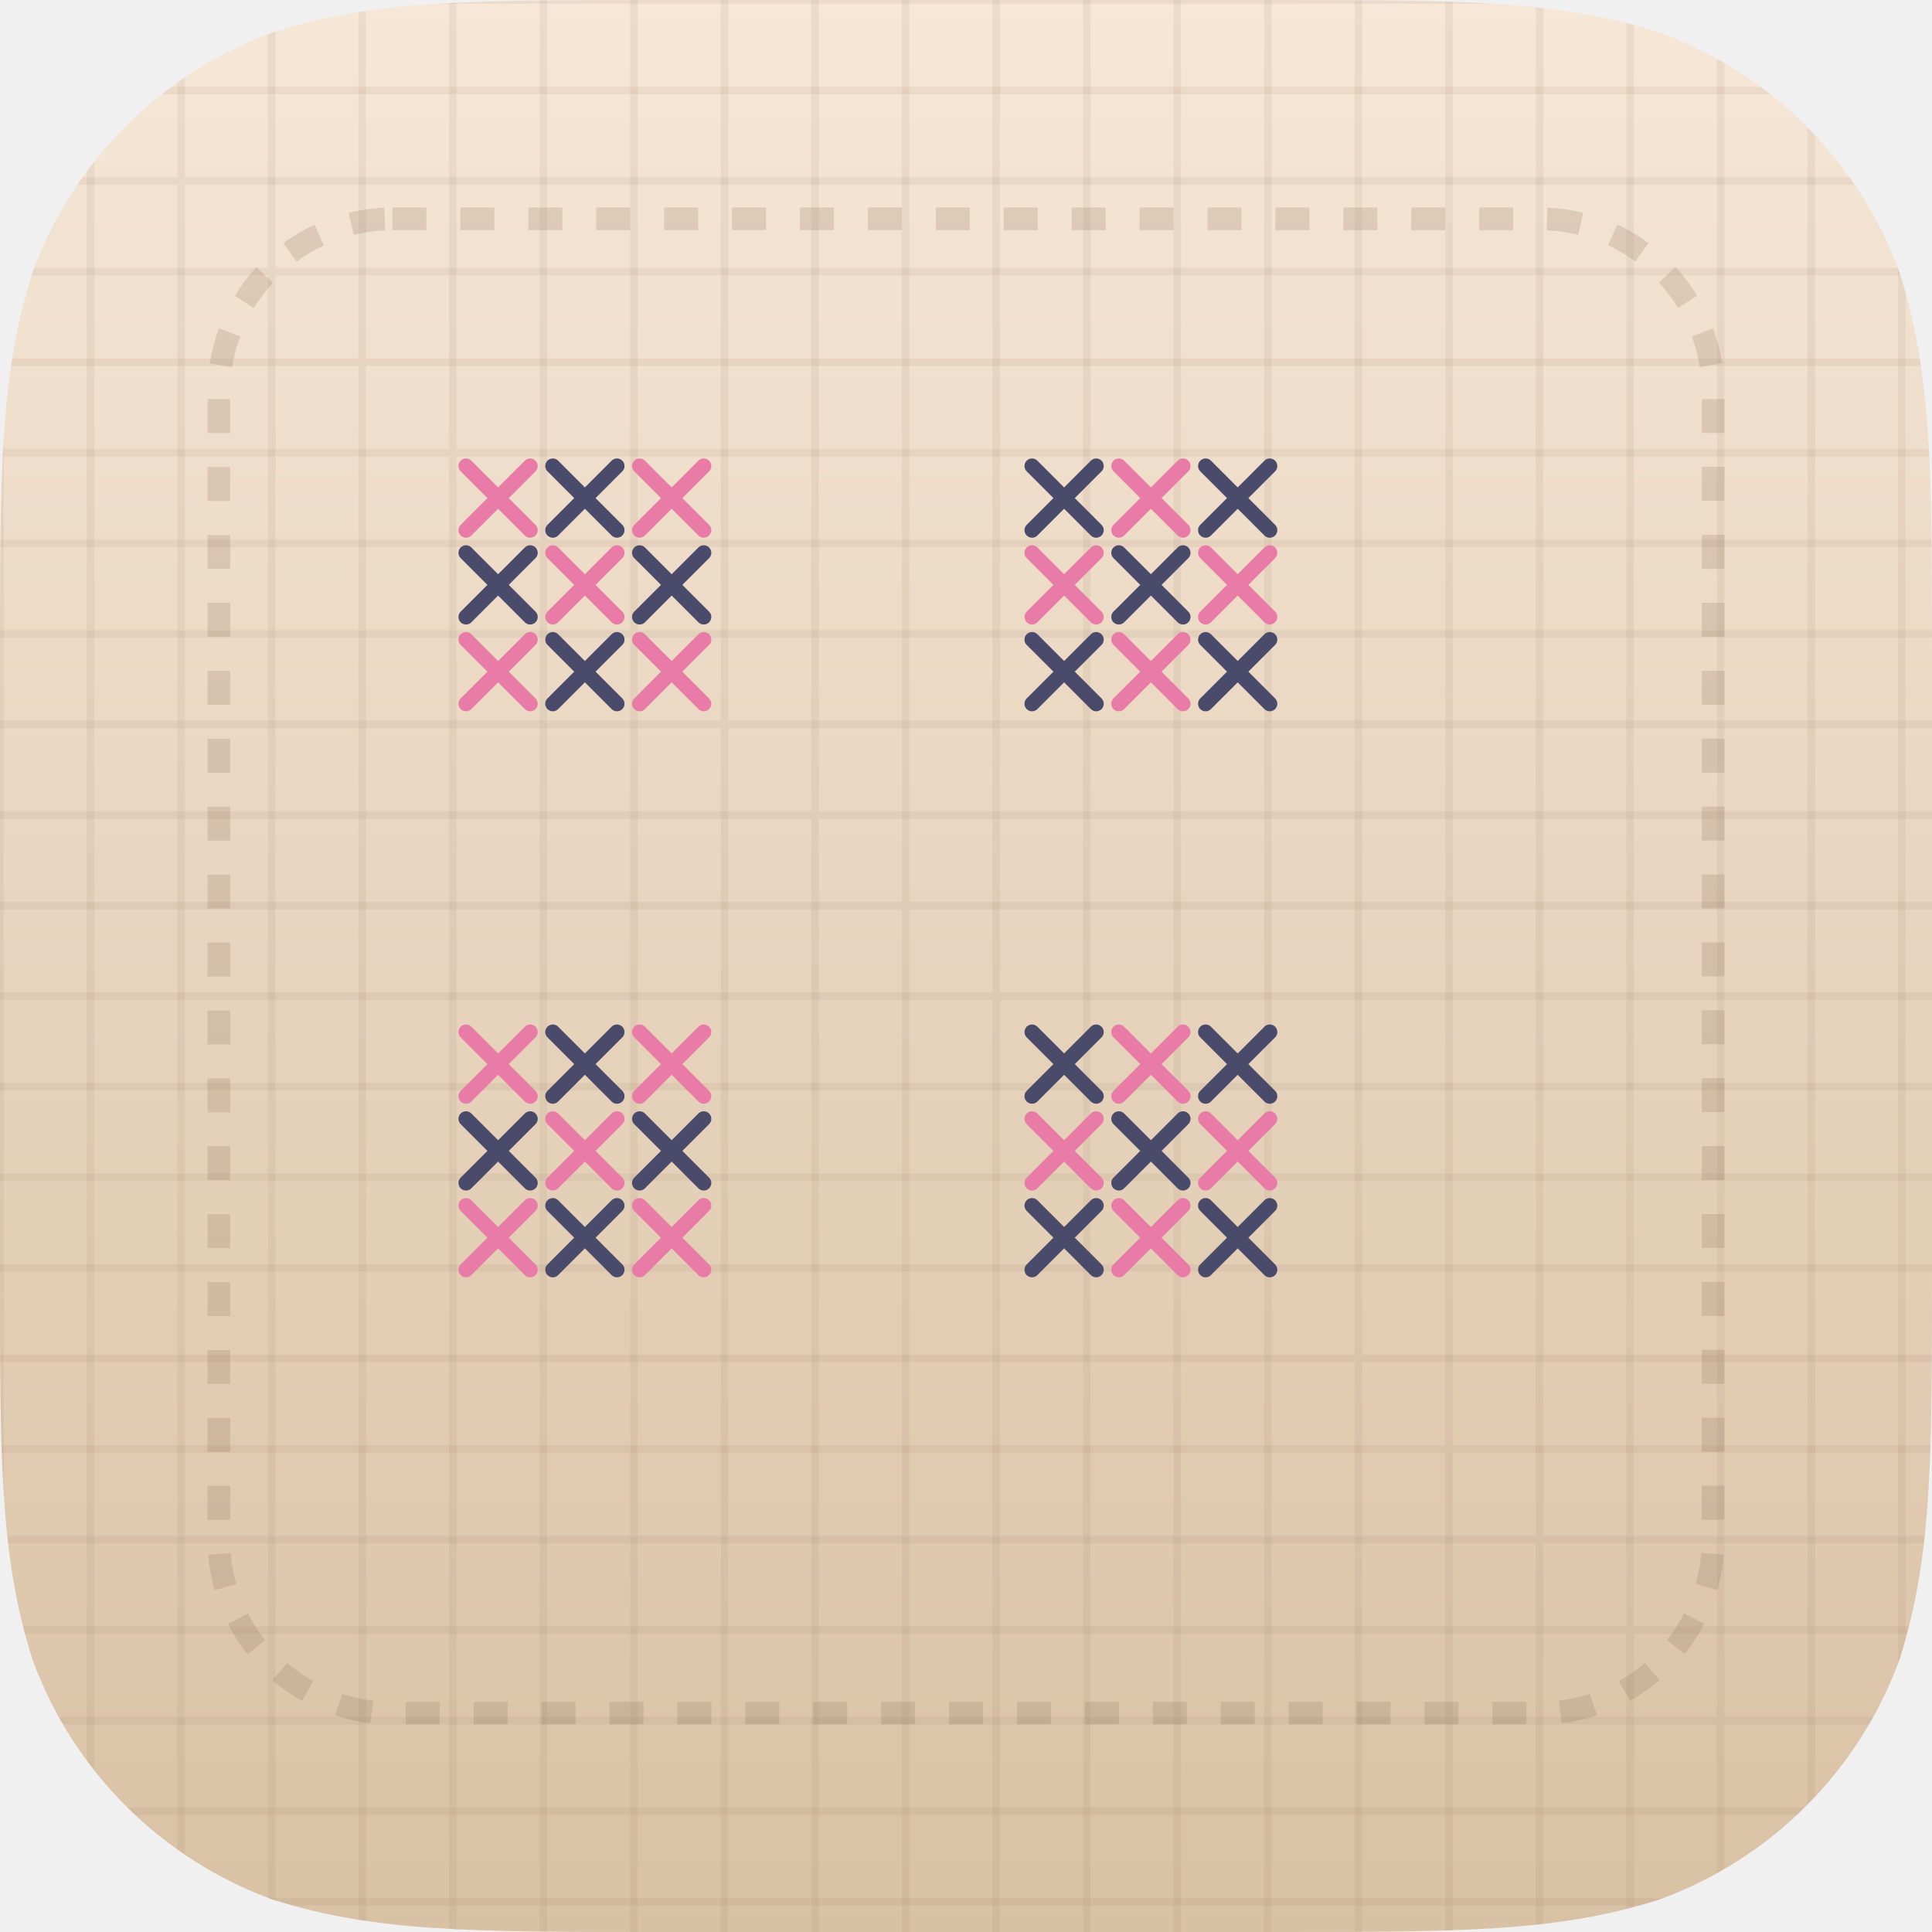
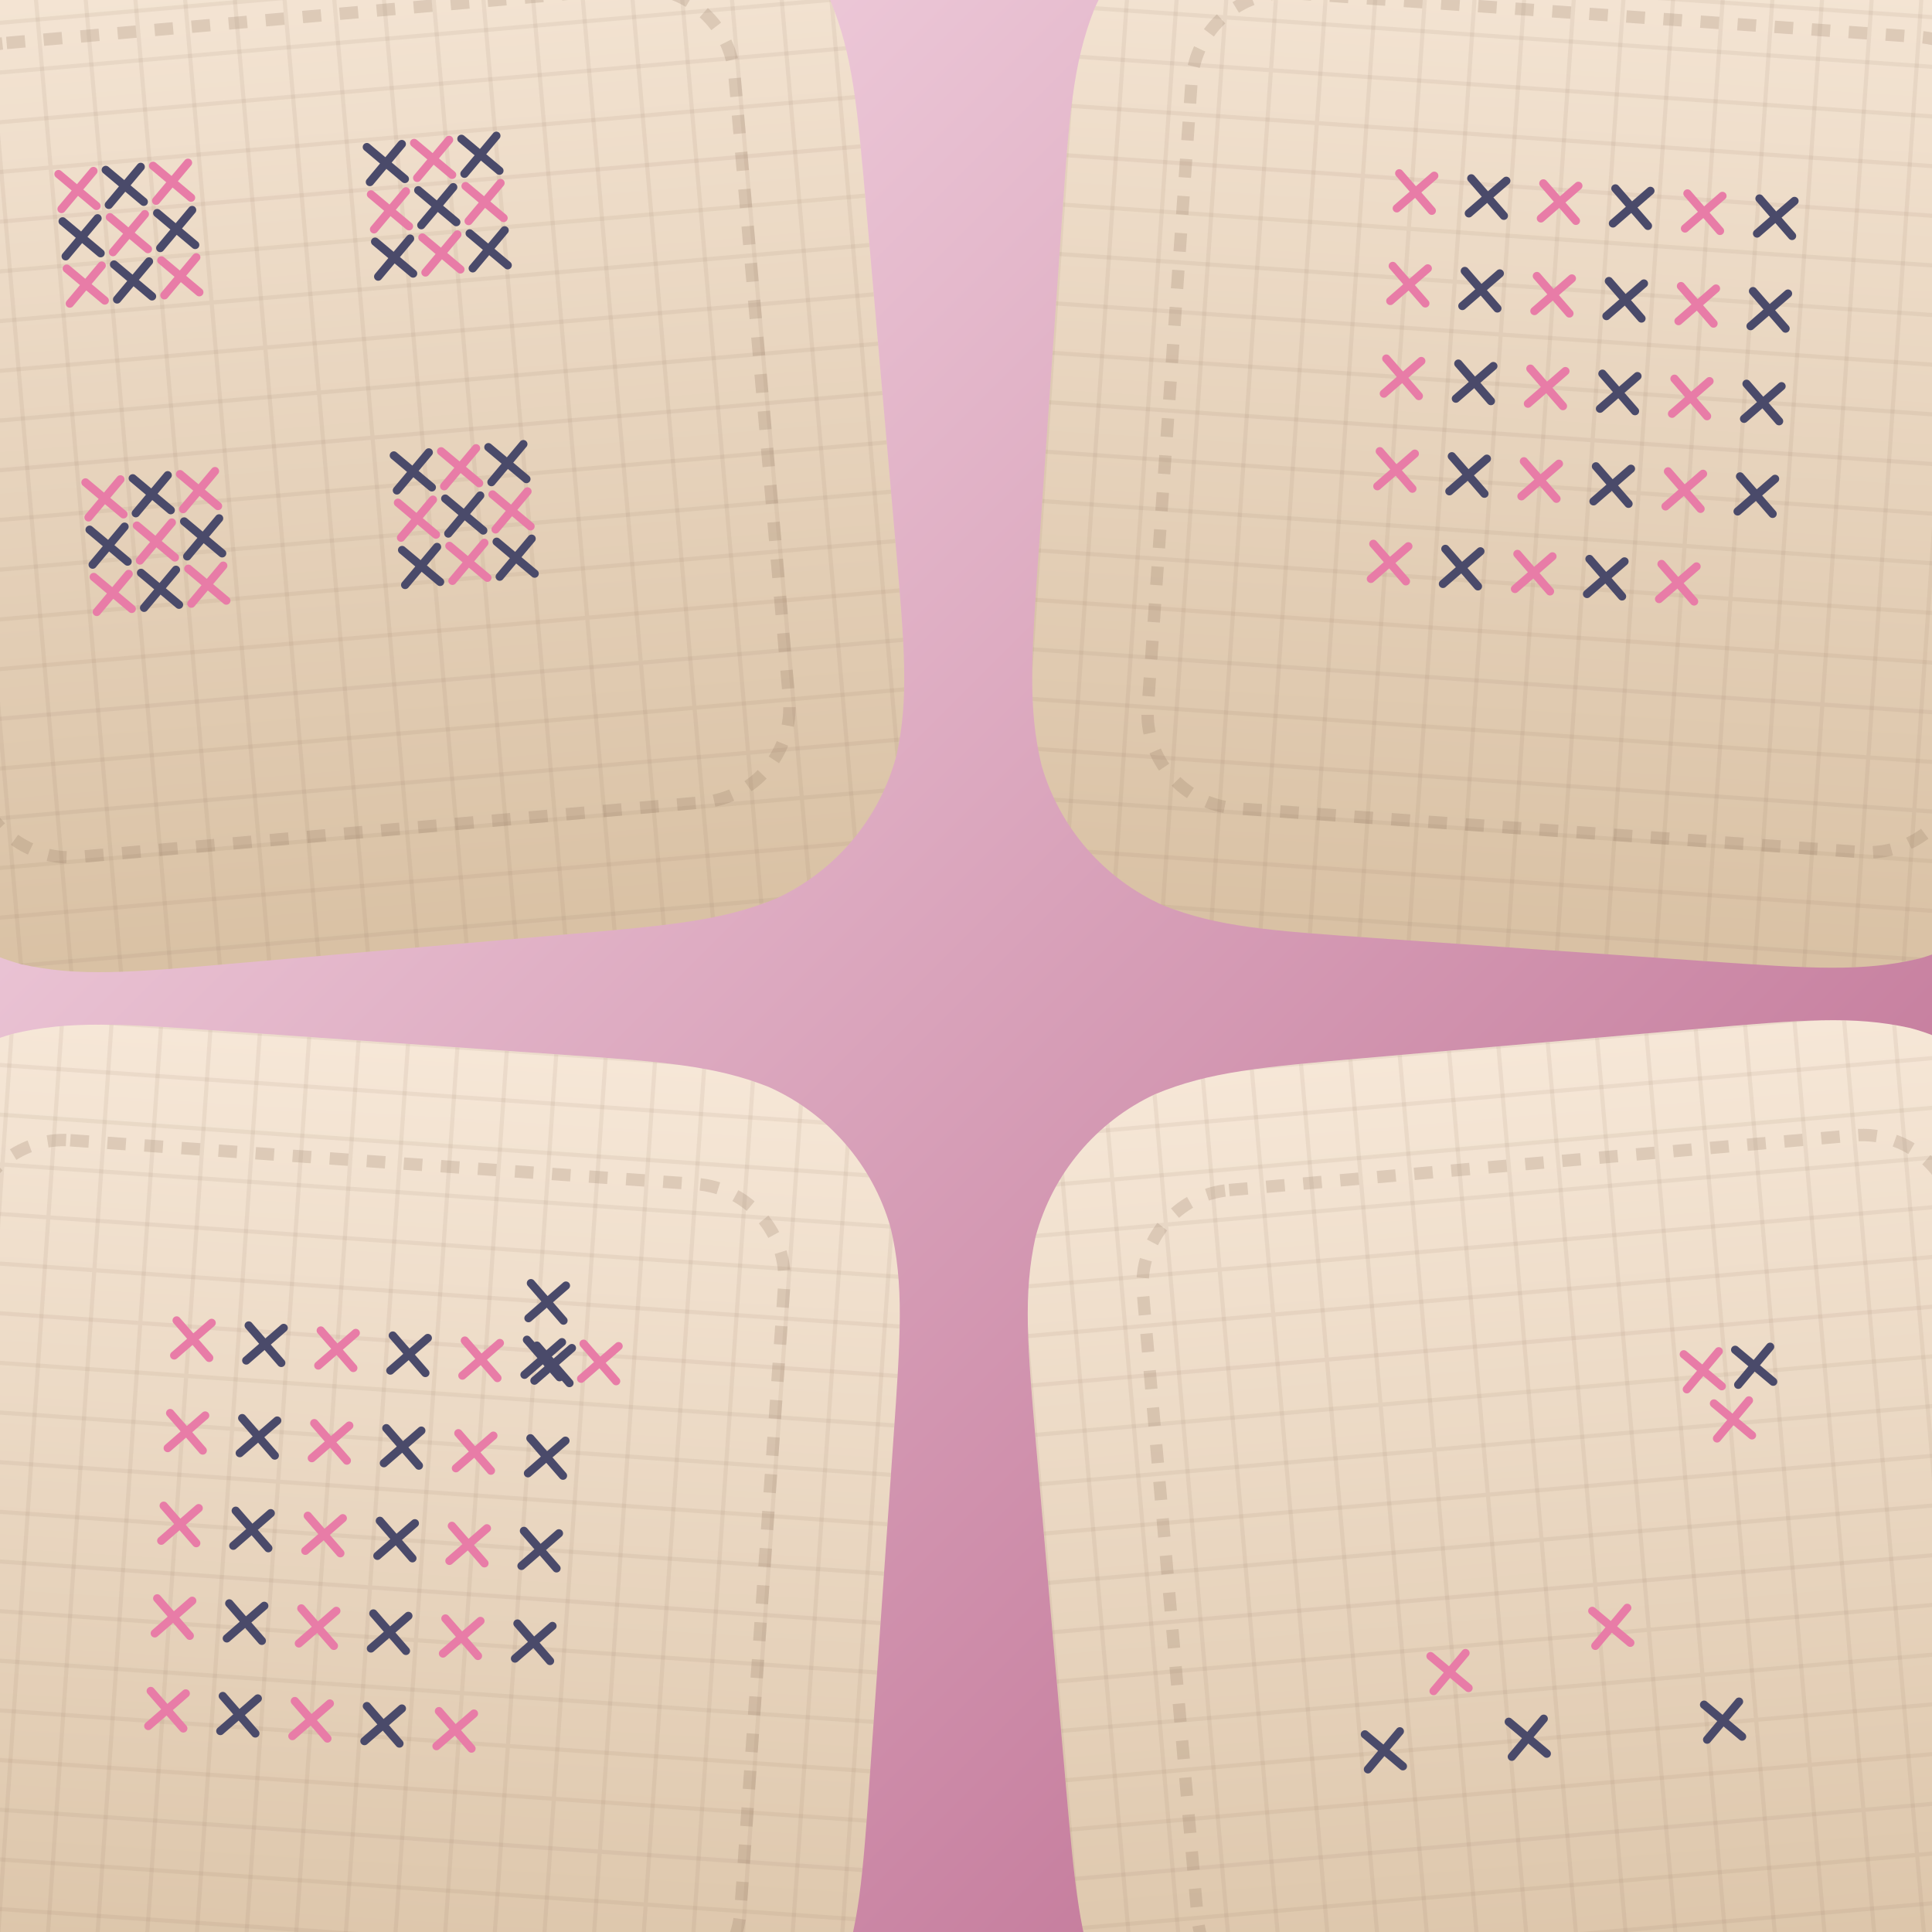
- <svg xmlns="http://www.w3.org/2000/svg" viewBox="0 0 1024 1024" width="1024" height="1024" role="img" aria-label="Cross-Stitch Dashboard">
+ <svg xmlns="http://www.w3.org/2000/svg" viewBox="0 0 1024 1024" width="1024" height="1024" role="img" aria-label="Cross-Stitch icon set preview">
  <defs>
-     <clipPath id="sq">
-       <path d="M 350.06 0 L 673.94 0 C 774.74 0 825.13 0 879.39 17.15 L 879.39 17.15 C 938.62 38.71 985.29 85.38 1006.85 144.61 C 1024 198.87 1024 249.26 1024 350.06 L 1024 673.94 C 1024 774.74 1024 825.13 1006.85 879.39 L 1006.85 879.39 C 985.29 938.62 938.62 985.29 879.39 1006.85 C 825.13 1024 774.74 1024 673.94 1024 L 350.06 1024 C 249.26 1024 198.87 1024 144.61 1006.85 L 144.61 1006.85 C 85.38 985.29 38.71 938.62 17.15 879.39 C 0 825.13 0 774.74 0 673.94 L 0 350.06 C 0 249.26 0 198.87 17.15 144.61 L 17.15 144.61 C 38.71 85.38 85.38 38.71 144.61 17.15 C 198.87 0 249.26 0 350.06 0 Z" />
-     </clipPath>
-     <linearGradient id="bgcrossstitchdashboard" x1="0" y1="0" x2="0" y2="1">
-       <stop offset="0" stop-color="#f6e7d7" />
-       <stop offset="1" stop-color="#d9c1a4" />
+     <linearGradient id="bgcrossstitch" x1="0" y1="0" x2="1" y2="1">
+       <stop offset="0" stop-color="#fae2ec" />
+       <stop offset="1" stop-color="#b86389" />
    </linearGradient>
  </defs>
-   <g clip-path="url(#sq)">
-     <rect width="1024" height="1024" fill="url(#bgcrossstitchdashboard)" />
-     <path d="M 0 0 V 1024 M 0 0 H 1024" stroke="#8b725d" stroke-width="4" opacity=".10" />
-     <path d="M 48 0 V 1024 M 0 48 H 1024" stroke="#8b725d" stroke-width="4" opacity=".10" />
-     <path d="M 96 0 V 1024 M 0 96 H 1024" stroke="#8b725d" stroke-width="4" opacity=".10" />
-     <path d="M 144 0 V 1024 M 0 144 H 1024" stroke="#8b725d" stroke-width="4" opacity=".10" />
-     <path d="M 192 0 V 1024 M 0 192 H 1024" stroke="#8b725d" stroke-width="4" opacity=".10" />
-     <path d="M 240 0 V 1024 M 0 240 H 1024" stroke="#8b725d" stroke-width="4" opacity=".10" />
-     <path d="M 288 0 V 1024 M 0 288 H 1024" stroke="#8b725d" stroke-width="4" opacity=".10" />
-     <path d="M 336 0 V 1024 M 0 336 H 1024" stroke="#8b725d" stroke-width="4" opacity=".10" />
-     <path d="M 384 0 V 1024 M 0 384 H 1024" stroke="#8b725d" stroke-width="4" opacity=".10" />
-     <path d="M 432 0 V 1024 M 0 432 H 1024" stroke="#8b725d" stroke-width="4" opacity=".10" />
-     <path d="M 480 0 V 1024 M 0 480 H 1024" stroke="#8b725d" stroke-width="4" opacity=".10" />
-     <path d="M 528 0 V 1024 M 0 528 H 1024" stroke="#8b725d" stroke-width="4" opacity=".10" />
-     <path d="M 576 0 V 1024 M 0 576 H 1024" stroke="#8b725d" stroke-width="4" opacity=".10" />
-     <path d="M 624 0 V 1024 M 0 624 H 1024" stroke="#8b725d" stroke-width="4" opacity=".10" />
-     <path d="M 672 0 V 1024 M 0 672 H 1024" stroke="#8b725d" stroke-width="4" opacity=".10" />
-     <path d="M 720 0 V 1024 M 0 720 H 1024" stroke="#8b725d" stroke-width="4" opacity=".10" />
-     <path d="M 768 0 V 1024 M 0 768 H 1024" stroke="#8b725d" stroke-width="4" opacity=".10" />
-     <path d="M 816 0 V 1024 M 0 816 H 1024" stroke="#8b725d" stroke-width="4" opacity=".10" />
-     <path d="M 864 0 V 1024 M 0 864 H 1024" stroke="#8b725d" stroke-width="4" opacity=".10" />
-     <path d="M 912 0 V 1024 M 0 912 H 1024" stroke="#8b725d" stroke-width="4" opacity=".10" />
-     <path d="M 960 0 V 1024 M 0 960 H 1024" stroke="#8b725d" stroke-width="4" opacity=".10" />
-     <path d="M 1008 0 V 1024 M 0 1008 H 1024" stroke="#8b725d" stroke-width="4" opacity=".10" />
-     <path d="M 247.0 247.0 L 281.0 281.0 M 281.0 247.0 L 247.0 281.0" stroke="#e87ca7" stroke-width="8" stroke-linecap="round" />
-     <path d="M 247.0 293.0 L 281.0 327.0 M 281.0 293.0 L 247.0 327.0" stroke="#4a4a6a" stroke-width="8" stroke-linecap="round" />
-     <path d="M 247.0 339.0 L 281.0 373.0 M 281.0 339.0 L 247.0 373.0" stroke="#e87ca7" stroke-width="8" stroke-linecap="round" />
-     <path d="M 293.0 247.0 L 327.0 281.0 M 327.0 247.0 L 293.0 281.0" stroke="#4a4a6a" stroke-width="8" stroke-linecap="round" />
-     <path d="M 293.0 293.0 L 327.0 327.0 M 327.0 293.0 L 293.0 327.0" stroke="#e87ca7" stroke-width="8" stroke-linecap="round" />
-     <path d="M 293.0 339.0 L 327.0 373.0 M 327.0 339.0 L 293.0 373.0" stroke="#4a4a6a" stroke-width="8" stroke-linecap="round" />
-     <path d="M 339.0 247.0 L 373.0 281.0 M 373.0 247.0 L 339.0 281.0" stroke="#e87ca7" stroke-width="8" stroke-linecap="round" />
-     <path d="M 339.0 293.0 L 373.0 327.0 M 373.0 293.0 L 339.0 327.0" stroke="#4a4a6a" stroke-width="8" stroke-linecap="round" />
-     <path d="M 339.0 339.0 L 373.0 373.0 M 373.0 339.0 L 339.0 373.0" stroke="#e87ca7" stroke-width="8" stroke-linecap="round" />
-     <path d="M 547.0 247.0 L 581.0 281.0 M 581.0 247.0 L 547.0 281.0" stroke="#4a4a6a" stroke-width="8" stroke-linecap="round" />
-     <path d="M 547.0 293.0 L 581.0 327.0 M 581.0 293.0 L 547.0 327.0" stroke="#e87ca7" stroke-width="8" stroke-linecap="round" />
-     <path d="M 547.0 339.0 L 581.0 373.0 M 581.0 339.0 L 547.0 373.0" stroke="#4a4a6a" stroke-width="8" stroke-linecap="round" />
-     <path d="M 593.0 247.0 L 627.0 281.0 M 627.0 247.0 L 593.0 281.0" stroke="#e87ca7" stroke-width="8" stroke-linecap="round" />
-     <path d="M 593.0 293.0 L 627.0 327.0 M 627.0 293.0 L 593.0 327.0" stroke="#4a4a6a" stroke-width="8" stroke-linecap="round" />
-     <path d="M 593.0 339.0 L 627.0 373.0 M 627.0 339.0 L 593.0 373.0" stroke="#e87ca7" stroke-width="8" stroke-linecap="round" />
-     <path d="M 639.0 247.0 L 673.0 281.0 M 673.0 247.0 L 639.0 281.0" stroke="#4a4a6a" stroke-width="8" stroke-linecap="round" />
-     <path d="M 639.0 293.0 L 673.0 327.0 M 673.0 293.0 L 639.0 327.0" stroke="#e87ca7" stroke-width="8" stroke-linecap="round" />
-     <path d="M 639.0 339.0 L 673.0 373.0 M 673.0 339.0 L 639.0 373.0" stroke="#4a4a6a" stroke-width="8" stroke-linecap="round" />
-     <path d="M 247.0 547.0 L 281.0 581.0 M 281.0 547.0 L 247.0 581.0" stroke="#e87ca7" stroke-width="8" stroke-linecap="round" />
-     <path d="M 247.0 593.0 L 281.0 627.0 M 281.0 593.0 L 247.0 627.0" stroke="#4a4a6a" stroke-width="8" stroke-linecap="round" />
-     <path d="M 247.0 639.0 L 281.0 673.0 M 281.0 639.0 L 247.0 673.0" stroke="#e87ca7" stroke-width="8" stroke-linecap="round" />
-     <path d="M 293.0 547.0 L 327.0 581.0 M 327.0 547.0 L 293.0 581.0" stroke="#4a4a6a" stroke-width="8" stroke-linecap="round" />
-     <path d="M 293.0 593.0 L 327.0 627.0 M 327.0 593.0 L 293.0 627.0" stroke="#e87ca7" stroke-width="8" stroke-linecap="round" />
-     <path d="M 293.0 639.0 L 327.0 673.0 M 327.0 639.0 L 293.0 673.0" stroke="#4a4a6a" stroke-width="8" stroke-linecap="round" />
-     <path d="M 339.0 547.0 L 373.0 581.0 M 373.0 547.0 L 339.0 581.0" stroke="#e87ca7" stroke-width="8" stroke-linecap="round" />
-     <path d="M 339.0 593.0 L 373.0 627.0 M 373.0 593.0 L 339.0 627.0" stroke="#4a4a6a" stroke-width="8" stroke-linecap="round" />
-     <path d="M 339.0 639.0 L 373.0 673.0 M 373.0 639.0 L 339.0 673.0" stroke="#e87ca7" stroke-width="8" stroke-linecap="round" />
-     <path d="M 547.0 547.0 L 581.0 581.0 M 581.0 547.0 L 547.0 581.0" stroke="#4a4a6a" stroke-width="8" stroke-linecap="round" />
-     <path d="M 547.0 593.0 L 581.0 627.0 M 581.0 593.0 L 547.0 627.0" stroke="#e87ca7" stroke-width="8" stroke-linecap="round" />
-     <path d="M 547.0 639.0 L 581.0 673.0 M 581.0 639.0 L 547.0 673.0" stroke="#4a4a6a" stroke-width="8" stroke-linecap="round" />
-     <path d="M 593.0 547.0 L 627.0 581.0 M 627.0 547.0 L 593.0 581.0" stroke="#e87ca7" stroke-width="8" stroke-linecap="round" />
-     <path d="M 593.0 593.0 L 627.0 627.0 M 627.0 593.0 L 593.0 627.0" stroke="#4a4a6a" stroke-width="8" stroke-linecap="round" />
-     <path d="M 593.0 639.0 L 627.0 673.0 M 627.0 639.0 L 593.0 673.0" stroke="#e87ca7" stroke-width="8" stroke-linecap="round" />
-     <path d="M 639.0 547.0 L 673.0 581.0 M 673.0 547.0 L 639.0 581.0" stroke="#4a4a6a" stroke-width="8" stroke-linecap="round" />
-     <path d="M 639.0 593.0 L 673.0 627.0 M 673.0 593.0 L 639.0 627.0" stroke="#e87ca7" stroke-width="8" stroke-linecap="round" />
-     <path d="M 639.0 639.0 L 673.0 673.0 M 673.0 639.0 L 639.0 673.0" stroke="#4a4a6a" stroke-width="8" stroke-linecap="round" />
-     <rect x="116" y="116" width="792" height="792" rx="92" fill="none" stroke="#8b725d" stroke-width="12" opacity=".22" stroke-dasharray="18 18" />
+   <rect width="1024" height="1024" fill="url(#bgcrossstitch)" />
+   <circle cx="128" cy="120" r="210" fill="#fff" opacity=".24" />
+   <circle cx="918" cy="884" r="260" fill="#e87ca7" opacity=".20" />
+   <g transform="rotate(-5 188 224)">
+     <svg viewBox="0 0 1024 1024" width="560" height="560" x="-92" y="-56" aria-hidden="true">
+       <defs>
+         <clipPath id="sq">
+           <path d="M 350.06 0 L 673.94 0 C 774.74 0 825.13 0 879.39 17.15 L 879.39 17.15 C 938.62 38.71 985.29 85.38 1006.85 144.61 C 1024 198.87 1024 249.26 1024 350.06 L 1024 673.94 C 1024 774.74 1024 825.13 1006.85 879.39 L 1006.85 879.39 C 985.29 938.62 938.62 985.29 879.39 1006.85 C 825.13 1024 774.74 1024 673.94 1024 L 350.06 1024 C 249.26 1024 198.87 1024 144.61 1006.85 L 144.61 1006.85 C 85.38 985.29 38.71 938.62 17.15 879.39 C 0 825.13 0 774.74 0 673.94 L 0 350.06 C 0 249.26 0 198.87 17.15 144.61 L 17.15 144.61 C 38.71 85.38 85.38 38.71 144.61 17.15 C 198.87 0 249.26 0 350.06 0 Z" />
+         </clipPath>
+         <linearGradient id="bgcrossstitchdashboard" x1="0" y1="0" x2="0" y2="1">
+           <stop offset="0" stop-color="#f6e7d7" />
+           <stop offset="1" stop-color="#d9c1a4" />
+         </linearGradient>
+       </defs>
+       <g clip-path="url(#sq)">
+         <rect width="1024" height="1024" fill="url(#bgcrossstitchdashboard)" />
+         <path d="M 0 0 V 1024 M 0 0 H 1024" stroke="#8b725d" stroke-width="4" opacity=".10" />
+         <path d="M 48 0 V 1024 M 0 48 H 1024" stroke="#8b725d" stroke-width="4" opacity=".10" />
+         <path d="M 96 0 V 1024 M 0 96 H 1024" stroke="#8b725d" stroke-width="4" opacity=".10" />
+         <path d="M 144 0 V 1024 M 0 144 H 1024" stroke="#8b725d" stroke-width="4" opacity=".10" />
+         <path d="M 192 0 V 1024 M 0 192 H 1024" stroke="#8b725d" stroke-width="4" opacity=".10" />
+         <path d="M 240 0 V 1024 M 0 240 H 1024" stroke="#8b725d" stroke-width="4" opacity=".10" />
+         <path d="M 288 0 V 1024 M 0 288 H 1024" stroke="#8b725d" stroke-width="4" opacity=".10" />
+         <path d="M 336 0 V 1024 M 0 336 H 1024" stroke="#8b725d" stroke-width="4" opacity=".10" />
+         <path d="M 384 0 V 1024 M 0 384 H 1024" stroke="#8b725d" stroke-width="4" opacity=".10" />
+         <path d="M 432 0 V 1024 M 0 432 H 1024" stroke="#8b725d" stroke-width="4" opacity=".10" />
+         <path d="M 480 0 V 1024 M 0 480 H 1024" stroke="#8b725d" stroke-width="4" opacity=".10" />
+         <path d="M 528 0 V 1024 M 0 528 H 1024" stroke="#8b725d" stroke-width="4" opacity=".10" />
+         <path d="M 576 0 V 1024 M 0 576 H 1024" stroke="#8b725d" stroke-width="4" opacity=".10" />
+         <path d="M 624 0 V 1024 M 0 624 H 1024" stroke="#8b725d" stroke-width="4" opacity=".10" />
+         <path d="M 672 0 V 1024 M 0 672 H 1024" stroke="#8b725d" stroke-width="4" opacity=".10" />
+         <path d="M 720 0 V 1024 M 0 720 H 1024" stroke="#8b725d" stroke-width="4" opacity=".10" />
+         <path d="M 768 0 V 1024 M 0 768 H 1024" stroke="#8b725d" stroke-width="4" opacity=".10" />
+         <path d="M 816 0 V 1024 M 0 816 H 1024" stroke="#8b725d" stroke-width="4" opacity=".10" />
+         <path d="M 864 0 V 1024 M 0 864 H 1024" stroke="#8b725d" stroke-width="4" opacity=".10" />
+         <path d="M 912 0 V 1024 M 0 912 H 1024" stroke="#8b725d" stroke-width="4" opacity=".10" />
+         <path d="M 960 0 V 1024 M 0 960 H 1024" stroke="#8b725d" stroke-width="4" opacity=".10" />
+         <path d="M 1008 0 V 1024 M 0 1008 H 1024" stroke="#8b725d" stroke-width="4" opacity=".10" />
+         <path d="M 247.0 247.0 L 281.0 281.0 M 281.0 247.0 L 247.0 281.0" stroke="#e87ca7" stroke-width="8" stroke-linecap="round" />
+         <path d="M 247.0 293.0 L 281.0 327.0 M 281.0 293.0 L 247.0 327.0" stroke="#4a4a6a" stroke-width="8" stroke-linecap="round" />
+         <path d="M 247.0 339.0 L 281.0 373.0 M 281.0 339.0 L 247.0 373.0" stroke="#e87ca7" stroke-width="8" stroke-linecap="round" />
+         <path d="M 293.0 247.0 L 327.0 281.0 M 327.0 247.0 L 293.0 281.0" stroke="#4a4a6a" stroke-width="8" stroke-linecap="round" />
+         <path d="M 293.0 293.0 L 327.0 327.0 M 327.0 293.0 L 293.0 327.0" stroke="#e87ca7" stroke-width="8" stroke-linecap="round" />
+         <path d="M 293.0 339.0 L 327.0 373.0 M 327.0 339.0 L 293.0 373.0" stroke="#4a4a6a" stroke-width="8" stroke-linecap="round" />
+         <path d="M 339.0 247.0 L 373.0 281.0 M 373.0 247.0 L 339.0 281.0" stroke="#e87ca7" stroke-width="8" stroke-linecap="round" />
+         <path d="M 339.0 293.0 L 373.0 327.0 M 373.0 293.0 L 339.0 327.0" stroke="#4a4a6a" stroke-width="8" stroke-linecap="round" />
+         <path d="M 339.0 339.0 L 373.0 373.0 M 373.0 339.0 L 339.0 373.0" stroke="#e87ca7" stroke-width="8" stroke-linecap="round" />
+         <path d="M 547.0 247.0 L 581.0 281.0 M 581.0 247.0 L 547.0 281.0" stroke="#4a4a6a" stroke-width="8" stroke-linecap="round" />
+         <path d="M 547.0 293.0 L 581.0 327.0 M 581.0 293.0 L 547.0 327.0" stroke="#e87ca7" stroke-width="8" stroke-linecap="round" />
+         <path d="M 547.0 339.0 L 581.0 373.0 M 581.0 339.0 L 547.0 373.0" stroke="#4a4a6a" stroke-width="8" stroke-linecap="round" />
+         <path d="M 593.0 247.0 L 627.0 281.0 M 627.0 247.0 L 593.0 281.0" stroke="#e87ca7" stroke-width="8" stroke-linecap="round" />
+         <path d="M 593.0 293.0 L 627.0 327.0 M 627.0 293.0 L 593.0 327.0" stroke="#4a4a6a" stroke-width="8" stroke-linecap="round" />
+         <path d="M 593.0 339.0 L 627.0 373.0 M 627.0 339.0 L 593.0 373.0" stroke="#e87ca7" stroke-width="8" stroke-linecap="round" />
+         <path d="M 639.0 247.0 L 673.0 281.0 M 673.0 247.0 L 639.0 281.0" stroke="#4a4a6a" stroke-width="8" stroke-linecap="round" />
+         <path d="M 639.0 293.0 L 673.0 327.0 M 673.0 293.0 L 639.0 327.0" stroke="#e87ca7" stroke-width="8" stroke-linecap="round" />
+         <path d="M 639.0 339.0 L 673.0 373.0 M 673.0 339.0 L 639.0 373.0" stroke="#4a4a6a" stroke-width="8" stroke-linecap="round" />
+         <path d="M 247.0 547.0 L 281.0 581.0 M 281.0 547.0 L 247.0 581.0" stroke="#e87ca7" stroke-width="8" stroke-linecap="round" />
+         <path d="M 247.0 593.0 L 281.0 627.0 M 281.0 593.0 L 247.0 627.0" stroke="#4a4a6a" stroke-width="8" stroke-linecap="round" />
+         <path d="M 247.0 639.0 L 281.0 673.0 M 281.0 639.0 L 247.0 673.0" stroke="#e87ca7" stroke-width="8" stroke-linecap="round" />
+         <path d="M 293.0 547.0 L 327.0 581.0 M 327.0 547.0 L 293.0 581.0" stroke="#4a4a6a" stroke-width="8" stroke-linecap="round" />
+         <path d="M 293.0 593.0 L 327.0 627.0 M 327.0 593.0 L 293.0 627.0" stroke="#e87ca7" stroke-width="8" stroke-linecap="round" />
+         <path d="M 293.0 639.0 L 327.0 673.0 M 327.0 639.0 L 293.0 673.0" stroke="#4a4a6a" stroke-width="8" stroke-linecap="round" />
+         <path d="M 339.0 547.0 L 373.0 581.0 M 373.0 547.0 L 339.0 581.0" stroke="#e87ca7" stroke-width="8" stroke-linecap="round" />
+         <path d="M 339.0 593.0 L 373.0 627.0 M 373.0 593.0 L 339.0 627.0" stroke="#4a4a6a" stroke-width="8" stroke-linecap="round" />
+         <path d="M 339.0 639.0 L 373.0 673.0 M 373.0 639.0 L 339.0 673.0" stroke="#e87ca7" stroke-width="8" stroke-linecap="round" />
+         <path d="M 547.0 547.0 L 581.0 581.0 M 581.0 547.0 L 547.0 581.0" stroke="#4a4a6a" stroke-width="8" stroke-linecap="round" />
+         <path d="M 547.0 593.0 L 581.0 627.0 M 581.0 593.0 L 547.0 627.0" stroke="#e87ca7" stroke-width="8" stroke-linecap="round" />
+         <path d="M 547.0 639.0 L 581.0 673.0 M 581.0 639.0 L 547.0 673.0" stroke="#4a4a6a" stroke-width="8" stroke-linecap="round" />
+         <path d="M 593.0 547.0 L 627.0 581.0 M 627.0 547.0 L 593.0 581.0" stroke="#e87ca7" stroke-width="8" stroke-linecap="round" />
+         <path d="M 593.0 593.0 L 627.0 627.0 M 627.0 593.0 L 593.0 627.0" stroke="#4a4a6a" stroke-width="8" stroke-linecap="round" />
+         <path d="M 593.0 639.0 L 627.0 673.0 M 627.0 639.0 L 593.0 673.0" stroke="#e87ca7" stroke-width="8" stroke-linecap="round" />
+         <path d="M 639.0 547.0 L 673.0 581.0 M 673.0 547.0 L 639.0 581.0" stroke="#4a4a6a" stroke-width="8" stroke-linecap="round" />
+         <path d="M 639.0 593.0 L 673.0 627.0 M 673.0 593.0 L 639.0 627.0" stroke="#e87ca7" stroke-width="8" stroke-linecap="round" />
+         <path d="M 639.0 639.0 L 673.0 673.0 M 673.0 639.0 L 639.0 673.0" stroke="#4a4a6a" stroke-width="8" stroke-linecap="round" />
+         <rect x="116" y="116" width="792" height="792" rx="92" fill="none" stroke="#8b725d" stroke-width="12" opacity=".22" stroke-dasharray="18 18" />
+       </g>
+     </svg>
+   </g>
+   <g transform="rotate(4 836 224)">
+     <svg viewBox="0 0 1024 1024" width="560" height="560" x="556" y="-56" aria-hidden="true">
+       <defs>
+         <clipPath id="sq">
+           <path d="M 350.06 0 L 673.94 0 C 774.74 0 825.13 0 879.39 17.15 L 879.39 17.15 C 938.62 38.71 985.29 85.38 1006.85 144.61 C 1024 198.87 1024 249.26 1024 350.06 L 1024 673.94 C 1024 774.74 1024 825.13 1006.85 879.39 L 1006.85 879.39 C 985.29 938.62 938.62 985.29 879.39 1006.85 C 825.13 1024 774.74 1024 673.94 1024 L 350.06 1024 C 249.26 1024 198.87 1024 144.61 1006.85 L 144.61 1006.85 C 85.38 985.29 38.71 938.62 17.15 879.39 C 0 825.13 0 774.74 0 673.94 L 0 350.06 C 0 249.26 0 198.87 17.15 144.61 L 17.15 144.61 C 38.71 85.38 85.38 38.71 144.61 17.15 C 198.87 0 249.26 0 350.06 0 Z" />
+         </clipPath>
+         <linearGradient id="bgcrossstitchposts" x1="0" y1="0" x2="0" y2="1">
+           <stop offset="0" stop-color="#f6e7d7" />
+           <stop offset="1" stop-color="#d9c1a4" />
+         </linearGradient>
+       </defs>
+       <g clip-path="url(#sq)">
+         <rect width="1024" height="1024" fill="url(#bgcrossstitchposts)" />
+         <path d="M 0 0 V 1024 M 0 0 H 1024" stroke="#8b725d" stroke-width="4" opacity=".10" />
+         <path d="M 48 0 V 1024 M 0 48 H 1024" stroke="#8b725d" stroke-width="4" opacity=".10" />
+         <path d="M 96 0 V 1024 M 0 96 H 1024" stroke="#8b725d" stroke-width="4" opacity=".10" />
+         <path d="M 144 0 V 1024 M 0 144 H 1024" stroke="#8b725d" stroke-width="4" opacity=".10" />
+         <path d="M 192 0 V 1024 M 0 192 H 1024" stroke="#8b725d" stroke-width="4" opacity=".10" />
+         <path d="M 240 0 V 1024 M 0 240 H 1024" stroke="#8b725d" stroke-width="4" opacity=".10" />
+         <path d="M 288 0 V 1024 M 0 288 H 1024" stroke="#8b725d" stroke-width="4" opacity=".10" />
+         <path d="M 336 0 V 1024 M 0 336 H 1024" stroke="#8b725d" stroke-width="4" opacity=".10" />
+         <path d="M 384 0 V 1024 M 0 384 H 1024" stroke="#8b725d" stroke-width="4" opacity=".10" />
+         <path d="M 432 0 V 1024 M 0 432 H 1024" stroke="#8b725d" stroke-width="4" opacity=".10" />
+         <path d="M 480 0 V 1024 M 0 480 H 1024" stroke="#8b725d" stroke-width="4" opacity=".10" />
+         <path d="M 528 0 V 1024 M 0 528 H 1024" stroke="#8b725d" stroke-width="4" opacity=".10" />
+         <path d="M 576 0 V 1024 M 0 576 H 1024" stroke="#8b725d" stroke-width="4" opacity=".10" />
+         <path d="M 624 0 V 1024 M 0 624 H 1024" stroke="#8b725d" stroke-width="4" opacity=".10" />
+         <path d="M 672 0 V 1024 M 0 672 H 1024" stroke="#8b725d" stroke-width="4" opacity=".10" />
+         <path d="M 720 0 V 1024 M 0 720 H 1024" stroke="#8b725d" stroke-width="4" opacity=".10" />
+         <path d="M 768 0 V 1024 M 0 768 H 1024" stroke="#8b725d" stroke-width="4" opacity=".10" />
+         <path d="M 816 0 V 1024 M 0 816 H 1024" stroke="#8b725d" stroke-width="4" opacity=".10" />
+         <path d="M 864 0 V 1024 M 0 864 H 1024" stroke="#8b725d" stroke-width="4" opacity=".10" />
+         <path d="M 912 0 V 1024 M 0 912 H 1024" stroke="#8b725d" stroke-width="4" opacity=".10" />
+         <path d="M 960 0 V 1024 M 0 960 H 1024" stroke="#8b725d" stroke-width="4" opacity=".10" />
+         <path d="M 1008 0 V 1024 M 0 1008 H 1024" stroke="#8b725d" stroke-width="4" opacity=".10" />
+         <path d="M 323.0 283.0 L 357.0 317.0 M 357.0 283.0 L 323.0 317.0" stroke="#e87ca7" stroke-width="8" stroke-linecap="round" />
+         <path d="M 393.0 283.0 L 427.0 317.0 M 427.0 283.0 L 393.0 317.0" stroke="#4a4a6a" stroke-width="8" stroke-linecap="round" />
+         <path d="M 463.0 283.0 L 497.0 317.0 M 497.0 283.0 L 463.0 317.0" stroke="#e87ca7" stroke-width="8" stroke-linecap="round" />
+         <path d="M 533.0 283.0 L 567.0 317.0 M 567.0 283.0 L 533.0 317.0" stroke="#4a4a6a" stroke-width="8" stroke-linecap="round" />
+         <path d="M 603.0 283.0 L 637.0 317.0 M 637.0 283.0 L 603.0 317.0" stroke="#e87ca7" stroke-width="8" stroke-linecap="round" />
+         <path d="M 673.0 283.0 L 707.0 317.0 M 707.0 283.0 L 673.0 317.0" stroke="#4a4a6a" stroke-width="8" stroke-linecap="round" />
+         <path d="M 323.0 373.0 L 357.0 407.0 M 357.0 373.0 L 323.0 407.0" stroke="#e87ca7" stroke-width="8" stroke-linecap="round" />
+         <path d="M 393.0 373.0 L 427.0 407.0 M 427.0 373.0 L 393.0 407.0" stroke="#4a4a6a" stroke-width="8" stroke-linecap="round" />
+         <path d="M 463.0 373.0 L 497.0 407.0 M 497.0 373.0 L 463.0 407.0" stroke="#e87ca7" stroke-width="8" stroke-linecap="round" />
+         <path d="M 533.0 373.0 L 567.0 407.0 M 567.0 373.0 L 533.0 407.0" stroke="#4a4a6a" stroke-width="8" stroke-linecap="round" />
+         <path d="M 603.0 373.0 L 637.0 407.0 M 637.0 373.0 L 603.0 407.0" stroke="#e87ca7" stroke-width="8" stroke-linecap="round" />
+         <path d="M 673.0 373.0 L 707.0 407.0 M 707.0 373.0 L 673.0 407.0" stroke="#4a4a6a" stroke-width="8" stroke-linecap="round" />
+         <path d="M 323.0 463.0 L 357.0 497.0 M 357.0 463.0 L 323.0 497.0" stroke="#e87ca7" stroke-width="8" stroke-linecap="round" />
+         <path d="M 393.0 463.0 L 427.0 497.0 M 427.0 463.0 L 393.0 497.0" stroke="#4a4a6a" stroke-width="8" stroke-linecap="round" />
+         <path d="M 463.0 463.0 L 497.0 497.0 M 497.0 463.0 L 463.0 497.0" stroke="#e87ca7" stroke-width="8" stroke-linecap="round" />
+         <path d="M 533.0 463.0 L 567.0 497.0 M 567.0 463.0 L 533.0 497.0" stroke="#4a4a6a" stroke-width="8" stroke-linecap="round" />
+         <path d="M 603.0 463.0 L 637.0 497.0 M 637.0 463.0 L 603.0 497.0" stroke="#e87ca7" stroke-width="8" stroke-linecap="round" />
+         <path d="M 673.0 463.0 L 707.0 497.0 M 707.0 463.0 L 673.0 497.0" stroke="#4a4a6a" stroke-width="8" stroke-linecap="round" />
+         <path d="M 323.0 553.0 L 357.0 587.0 M 357.0 553.0 L 323.0 587.0" stroke="#e87ca7" stroke-width="8" stroke-linecap="round" />
+         <path d="M 393.0 553.0 L 427.0 587.0 M 427.0 553.0 L 393.0 587.0" stroke="#4a4a6a" stroke-width="8" stroke-linecap="round" />
+         <path d="M 463.0 553.0 L 497.0 587.0 M 497.0 553.0 L 463.0 587.0" stroke="#e87ca7" stroke-width="8" stroke-linecap="round" />
+         <path d="M 533.0 553.0 L 567.0 587.0 M 567.0 553.0 L 533.0 587.0" stroke="#4a4a6a" stroke-width="8" stroke-linecap="round" />
+         <path d="M 603.0 553.0 L 637.0 587.0 M 637.0 553.0 L 603.0 587.0" stroke="#e87ca7" stroke-width="8" stroke-linecap="round" />
+         <path d="M 673.0 553.0 L 707.0 587.0 M 707.0 553.0 L 673.0 587.0" stroke="#4a4a6a" stroke-width="8" stroke-linecap="round" />
+         <path d="M 323.0 643.0 L 357.0 677.0 M 357.0 643.0 L 323.0 677.0" stroke="#e87ca7" stroke-width="8" stroke-linecap="round" />
+         <path d="M 393.0 643.0 L 427.0 677.0 M 427.0 643.0 L 393.0 677.0" stroke="#4a4a6a" stroke-width="8" stroke-linecap="round" />
+         <path d="M 463.0 643.0 L 497.0 677.0 M 497.0 643.0 L 463.0 677.0" stroke="#e87ca7" stroke-width="8" stroke-linecap="round" />
+         <path d="M 533.0 643.0 L 567.0 677.0 M 567.0 643.0 L 533.0 677.0" stroke="#4a4a6a" stroke-width="8" stroke-linecap="round" />
+         <path d="M 603.0 643.0 L 637.0 677.0 M 637.0 643.0 L 603.0 677.0" stroke="#e87ca7" stroke-width="8" stroke-linecap="round" />
+         <rect x="116" y="116" width="792" height="792" rx="92" fill="none" stroke="#8b725d" stroke-width="12" opacity=".22" stroke-dasharray="18 18" />
+       </g>
+     </svg>
+   </g>
+   <g transform="rotate(4 188 832)">
+     <svg viewBox="0 0 1024 1024" width="560" height="560" x="-92" y="552" aria-hidden="true">
+       <defs>
+         <clipPath id="sq">
+           <path d="M 350.06 0 L 673.94 0 C 774.74 0 825.13 0 879.39 17.15 L 879.39 17.15 C 938.62 38.71 985.29 85.38 1006.85 144.61 C 1024 198.87 1024 249.26 1024 350.06 L 1024 673.94 C 1024 774.74 1024 825.13 1006.85 879.39 L 1006.85 879.39 C 985.29 938.62 938.62 985.29 879.39 1006.85 C 825.13 1024 774.74 1024 673.94 1024 L 350.06 1024 C 249.26 1024 198.87 1024 144.61 1006.85 L 144.61 1006.85 C 85.38 985.29 38.71 938.62 17.15 879.39 C 0 825.13 0 774.74 0 673.94 L 0 350.06 C 0 249.26 0 198.87 17.15 144.61 L 17.15 144.61 C 38.71 85.38 85.38 38.71 144.61 17.15 C 198.87 0 249.26 0 350.06 0 Z" />
+         </clipPath>
+         <linearGradient id="bgcrossstitchpages" x1="0" y1="0" x2="0" y2="1">
+           <stop offset="0" stop-color="#f6e7d7" />
+           <stop offset="1" stop-color="#d9c1a4" />
+         </linearGradient>
+       </defs>
+       <g clip-path="url(#sq)">
+         <rect width="1024" height="1024" fill="url(#bgcrossstitchpages)" />
+         <path d="M 0 0 V 1024 M 0 0 H 1024" stroke="#8b725d" stroke-width="4" opacity=".10" />
+         <path d="M 48 0 V 1024 M 0 48 H 1024" stroke="#8b725d" stroke-width="4" opacity=".10" />
+         <path d="M 96 0 V 1024 M 0 96 H 1024" stroke="#8b725d" stroke-width="4" opacity=".10" />
+         <path d="M 144 0 V 1024 M 0 144 H 1024" stroke="#8b725d" stroke-width="4" opacity=".10" />
+         <path d="M 192 0 V 1024 M 0 192 H 1024" stroke="#8b725d" stroke-width="4" opacity=".10" />
+         <path d="M 240 0 V 1024 M 0 240 H 1024" stroke="#8b725d" stroke-width="4" opacity=".10" />
+         <path d="M 288 0 V 1024 M 0 288 H 1024" stroke="#8b725d" stroke-width="4" opacity=".10" />
+         <path d="M 336 0 V 1024 M 0 336 H 1024" stroke="#8b725d" stroke-width="4" opacity=".10" />
+         <path d="M 384 0 V 1024 M 0 384 H 1024" stroke="#8b725d" stroke-width="4" opacity=".10" />
+         <path d="M 432 0 V 1024 M 0 432 H 1024" stroke="#8b725d" stroke-width="4" opacity=".10" />
+         <path d="M 480 0 V 1024 M 0 480 H 1024" stroke="#8b725d" stroke-width="4" opacity=".10" />
+         <path d="M 528 0 V 1024 M 0 528 H 1024" stroke="#8b725d" stroke-width="4" opacity=".10" />
+         <path d="M 576 0 V 1024 M 0 576 H 1024" stroke="#8b725d" stroke-width="4" opacity=".10" />
+         <path d="M 624 0 V 1024 M 0 624 H 1024" stroke="#8b725d" stroke-width="4" opacity=".10" />
+         <path d="M 672 0 V 1024 M 0 672 H 1024" stroke="#8b725d" stroke-width="4" opacity=".10" />
+         <path d="M 720 0 V 1024 M 0 720 H 1024" stroke="#8b725d" stroke-width="4" opacity=".10" />
+         <path d="M 768 0 V 1024 M 0 768 H 1024" stroke="#8b725d" stroke-width="4" opacity=".10" />
+         <path d="M 816 0 V 1024 M 0 816 H 1024" stroke="#8b725d" stroke-width="4" opacity=".10" />
+         <path d="M 864 0 V 1024 M 0 864 H 1024" stroke="#8b725d" stroke-width="4" opacity=".10" />
+         <path d="M 912 0 V 1024 M 0 912 H 1024" stroke="#8b725d" stroke-width="4" opacity=".10" />
+         <path d="M 960 0 V 1024 M 0 960 H 1024" stroke="#8b725d" stroke-width="4" opacity=".10" />
+         <path d="M 1008 0 V 1024 M 0 1008 H 1024" stroke="#8b725d" stroke-width="4" opacity=".10" />
+         <path d="M 323.0 283.0 L 357.0 317.0 M 357.0 283.0 L 323.0 317.0" stroke="#e87ca7" stroke-width="8" stroke-linecap="round" />
+         <path d="M 393.0 283.0 L 427.0 317.0 M 427.0 283.0 L 393.0 317.0" stroke="#4a4a6a" stroke-width="8" stroke-linecap="round" />
+         <path d="M 463.0 283.0 L 497.0 317.0 M 497.0 283.0 L 463.0 317.0" stroke="#e87ca7" stroke-width="8" stroke-linecap="round" />
+         <path d="M 533.0 283.0 L 567.0 317.0 M 567.0 283.0 L 533.0 317.0" stroke="#4a4a6a" stroke-width="8" stroke-linecap="round" />
+         <path d="M 603.0 283.0 L 637.0 317.0 M 637.0 283.0 L 603.0 317.0" stroke="#e87ca7" stroke-width="8" stroke-linecap="round" />
+         <path d="M 673.0 283.0 L 707.0 317.0 M 707.0 283.0 L 673.0 317.0" stroke="#4a4a6a" stroke-width="8" stroke-linecap="round" />
+         <path d="M 323.0 373.0 L 357.0 407.0 M 357.0 373.0 L 323.0 407.0" stroke="#e87ca7" stroke-width="8" stroke-linecap="round" />
+         <path d="M 393.0 373.0 L 427.0 407.0 M 427.0 373.0 L 393.0 407.0" stroke="#4a4a6a" stroke-width="8" stroke-linecap="round" />
+         <path d="M 463.0 373.0 L 497.0 407.0 M 497.0 373.0 L 463.0 407.0" stroke="#e87ca7" stroke-width="8" stroke-linecap="round" />
+         <path d="M 533.0 373.0 L 567.0 407.0 M 567.0 373.0 L 533.0 407.0" stroke="#4a4a6a" stroke-width="8" stroke-linecap="round" />
+         <path d="M 603.0 373.0 L 637.0 407.0 M 637.0 373.0 L 603.0 407.0" stroke="#e87ca7" stroke-width="8" stroke-linecap="round" />
+         <path d="M 673.0 373.0 L 707.0 407.0 M 707.0 373.0 L 673.0 407.0" stroke="#4a4a6a" stroke-width="8" stroke-linecap="round" />
+         <path d="M 323.0 463.0 L 357.0 497.0 M 357.0 463.0 L 323.0 497.0" stroke="#e87ca7" stroke-width="8" stroke-linecap="round" />
+         <path d="M 393.0 463.0 L 427.0 497.0 M 427.0 463.0 L 393.0 497.0" stroke="#4a4a6a" stroke-width="8" stroke-linecap="round" />
+         <path d="M 463.0 463.0 L 497.0 497.0 M 497.0 463.0 L 463.0 497.0" stroke="#e87ca7" stroke-width="8" stroke-linecap="round" />
+         <path d="M 533.0 463.0 L 567.0 497.0 M 567.0 463.0 L 533.0 497.0" stroke="#4a4a6a" stroke-width="8" stroke-linecap="round" />
+         <path d="M 603.0 463.0 L 637.0 497.0 M 637.0 463.0 L 603.0 497.0" stroke="#e87ca7" stroke-width="8" stroke-linecap="round" />
+         <path d="M 673.0 463.0 L 707.0 497.0 M 707.0 463.0 L 673.0 497.0" stroke="#4a4a6a" stroke-width="8" stroke-linecap="round" />
+         <path d="M 323.0 553.0 L 357.0 587.0 M 357.0 553.0 L 323.0 587.0" stroke="#e87ca7" stroke-width="8" stroke-linecap="round" />
+         <path d="M 393.0 553.0 L 427.0 587.0 M 427.0 553.0 L 393.0 587.0" stroke="#4a4a6a" stroke-width="8" stroke-linecap="round" />
+         <path d="M 463.0 553.0 L 497.0 587.0 M 497.0 553.0 L 463.0 587.0" stroke="#e87ca7" stroke-width="8" stroke-linecap="round" />
+         <path d="M 533.0 553.0 L 567.0 587.0 M 567.0 553.0 L 533.0 587.0" stroke="#4a4a6a" stroke-width="8" stroke-linecap="round" />
+         <path d="M 603.0 553.0 L 637.0 587.0 M 637.0 553.0 L 603.0 587.0" stroke="#e87ca7" stroke-width="8" stroke-linecap="round" />
+         <path d="M 673.0 553.0 L 707.0 587.0 M 707.0 553.0 L 673.0 587.0" stroke="#4a4a6a" stroke-width="8" stroke-linecap="round" />
+         <path d="M 323.0 643.0 L 357.0 677.0 M 357.0 643.0 L 323.0 677.0" stroke="#e87ca7" stroke-width="8" stroke-linecap="round" />
+         <path d="M 393.0 643.0 L 427.0 677.0 M 427.0 643.0 L 393.0 677.0" stroke="#4a4a6a" stroke-width="8" stroke-linecap="round" />
+         <path d="M 463.0 643.0 L 497.0 677.0 M 497.0 643.0 L 463.0 677.0" stroke="#e87ca7" stroke-width="8" stroke-linecap="round" />
+         <path d="M 533.0 643.0 L 567.0 677.0 M 567.0 643.0 L 533.0 677.0" stroke="#4a4a6a" stroke-width="8" stroke-linecap="round" />
+         <path d="M 603.0 643.0 L 637.0 677.0 M 637.0 643.0 L 603.0 677.0" stroke="#e87ca7" stroke-width="8" stroke-linecap="round" />
+         <path d="M 663.0 223.0 L 697.0 257.0 M 697.0 223.0 L 663.0 257.0" stroke="#4a4a6a" stroke-width="8" stroke-linecap="round" />
+         <path d="M 718.0 278.0 L 752.0 312.0 M 752.0 278.0 L 718.0 312.0" stroke="#e87ca7" stroke-width="8" stroke-linecap="round" />
+         <path d="M 663.0 278.0 L 697.0 312.0 M 697.0 278.0 L 663.0 312.0" stroke="#4a4a6a" stroke-width="8" stroke-linecap="round" />
+         <rect x="116" y="116" width="792" height="792" rx="92" fill="none" stroke="#8b725d" stroke-width="12" opacity=".22" stroke-dasharray="18 18" />
+       </g>
+     </svg>
+   </g>
+   <g transform="rotate(-5 836 832)">
+     <svg viewBox="0 0 1024 1024" width="560" height="560" x="556" y="552" aria-hidden="true">
+       <defs>
+         <clipPath id="sq">
+           <path d="M 350.06 0 L 673.94 0 C 774.74 0 825.13 0 879.39 17.15 L 879.39 17.15 C 938.62 38.71 985.29 85.38 1006.85 144.61 C 1024 198.87 1024 249.26 1024 350.06 L 1024 673.94 C 1024 774.74 1024 825.13 1006.85 879.39 L 1006.85 879.39 C 985.29 938.62 938.62 985.29 879.39 1006.85 C 825.13 1024 774.74 1024 673.94 1024 L 350.06 1024 C 249.26 1024 198.87 1024 144.61 1006.85 L 144.61 1006.85 C 85.38 985.29 38.71 938.62 17.15 879.39 C 0 825.13 0 774.74 0 673.94 L 0 350.06 C 0 249.26 0 198.87 17.15 144.61 L 17.15 144.61 C 38.71 85.38 85.38 38.71 144.61 17.15 C 198.87 0 249.26 0 350.06 0 Z" />
+         </clipPath>
+         <linearGradient id="bgcrossstitchmedia" x1="0" y1="0" x2="0" y2="1">
+           <stop offset="0" stop-color="#f6e7d7" />
+           <stop offset="1" stop-color="#d9c1a4" />
+         </linearGradient>
+       </defs>
+       <g clip-path="url(#sq)">
+         <rect width="1024" height="1024" fill="url(#bgcrossstitchmedia)" />
+         <path d="M 0 0 V 1024 M 0 0 H 1024" stroke="#8b725d" stroke-width="4" opacity=".10" />
+         <path d="M 48 0 V 1024 M 0 48 H 1024" stroke="#8b725d" stroke-width="4" opacity=".10" />
+         <path d="M 96 0 V 1024 M 0 96 H 1024" stroke="#8b725d" stroke-width="4" opacity=".10" />
+         <path d="M 144 0 V 1024 M 0 144 H 1024" stroke="#8b725d" stroke-width="4" opacity=".10" />
+         <path d="M 192 0 V 1024 M 0 192 H 1024" stroke="#8b725d" stroke-width="4" opacity=".10" />
+         <path d="M 240 0 V 1024 M 0 240 H 1024" stroke="#8b725d" stroke-width="4" opacity=".10" />
+         <path d="M 288 0 V 1024 M 0 288 H 1024" stroke="#8b725d" stroke-width="4" opacity=".10" />
+         <path d="M 336 0 V 1024 M 0 336 H 1024" stroke="#8b725d" stroke-width="4" opacity=".10" />
+         <path d="M 384 0 V 1024 M 0 384 H 1024" stroke="#8b725d" stroke-width="4" opacity=".10" />
+         <path d="M 432 0 V 1024 M 0 432 H 1024" stroke="#8b725d" stroke-width="4" opacity=".10" />
+         <path d="M 480 0 V 1024 M 0 480 H 1024" stroke="#8b725d" stroke-width="4" opacity=".10" />
+         <path d="M 528 0 V 1024 M 0 528 H 1024" stroke="#8b725d" stroke-width="4" opacity=".10" />
+         <path d="M 576 0 V 1024 M 0 576 H 1024" stroke="#8b725d" stroke-width="4" opacity=".10" />
+         <path d="M 624 0 V 1024 M 0 624 H 1024" stroke="#8b725d" stroke-width="4" opacity=".10" />
+         <path d="M 672 0 V 1024 M 0 672 H 1024" stroke="#8b725d" stroke-width="4" opacity=".10" />
+         <path d="M 720 0 V 1024 M 0 720 H 1024" stroke="#8b725d" stroke-width="4" opacity=".10" />
+         <path d="M 768 0 V 1024 M 0 768 H 1024" stroke="#8b725d" stroke-width="4" opacity=".10" />
+         <path d="M 816 0 V 1024 M 0 816 H 1024" stroke="#8b725d" stroke-width="4" opacity=".10" />
+         <path d="M 864 0 V 1024 M 0 864 H 1024" stroke="#8b725d" stroke-width="4" opacity=".10" />
+         <path d="M 912 0 V 1024 M 0 912 H 1024" stroke="#8b725d" stroke-width="4" opacity=".10" />
+         <path d="M 960 0 V 1024 M 0 960 H 1024" stroke="#8b725d" stroke-width="4" opacity=".10" />
+         <path d="M 1008 0 V 1024 M 0 1008 H 1024" stroke="#8b725d" stroke-width="4" opacity=".10" />
+         <path d="M 633.0 313.0 L 667.0 347.0 M 667.0 313.0 L 633.0 347.0" stroke="#e87ca7" stroke-width="8" stroke-linecap="round" />
+         <path d="M 683.0 313.0 L 717.0 347.0 M 717.0 313.0 L 683.0 347.0" stroke="#4a4a6a" stroke-width="8" stroke-linecap="round" />
+         <path d="M 658.0 363.0 L 692.0 397.0 M 692.0 363.0 L 658.0 397.0" stroke="#e87ca7" stroke-width="8" stroke-linecap="round" />
+         <path d="M 293.0 653.0 L 327.0 687.0 M 327.0 653.0 L 293.0 687.0" stroke="#4a4a6a" stroke-width="8" stroke-linecap="round" />
+         <path d="M 363.0 583.0 L 397.0 617.0 M 397.0 583.0 L 363.0 617.0" stroke="#e87ca7" stroke-width="8" stroke-linecap="round" />
+         <path d="M 433.0 653.0 L 467.0 687.0 M 467.0 653.0 L 433.0 687.0" stroke="#4a4a6a" stroke-width="8" stroke-linecap="round" />
+         <path d="M 523.0 553.0 L 557.0 587.0 M 557.0 553.0 L 523.0 587.0" stroke="#e87ca7" stroke-width="8" stroke-linecap="round" />
+         <path d="M 623.0 653.0 L 657.0 687.0 M 657.0 653.0 L 623.0 687.0" stroke="#4a4a6a" stroke-width="8" stroke-linecap="round" />
+         <rect x="116" y="116" width="792" height="792" rx="92" fill="none" stroke="#8b725d" stroke-width="12" opacity=".22" stroke-dasharray="18 18" />
+       </g>
+     </svg>
  </g>
</svg>
